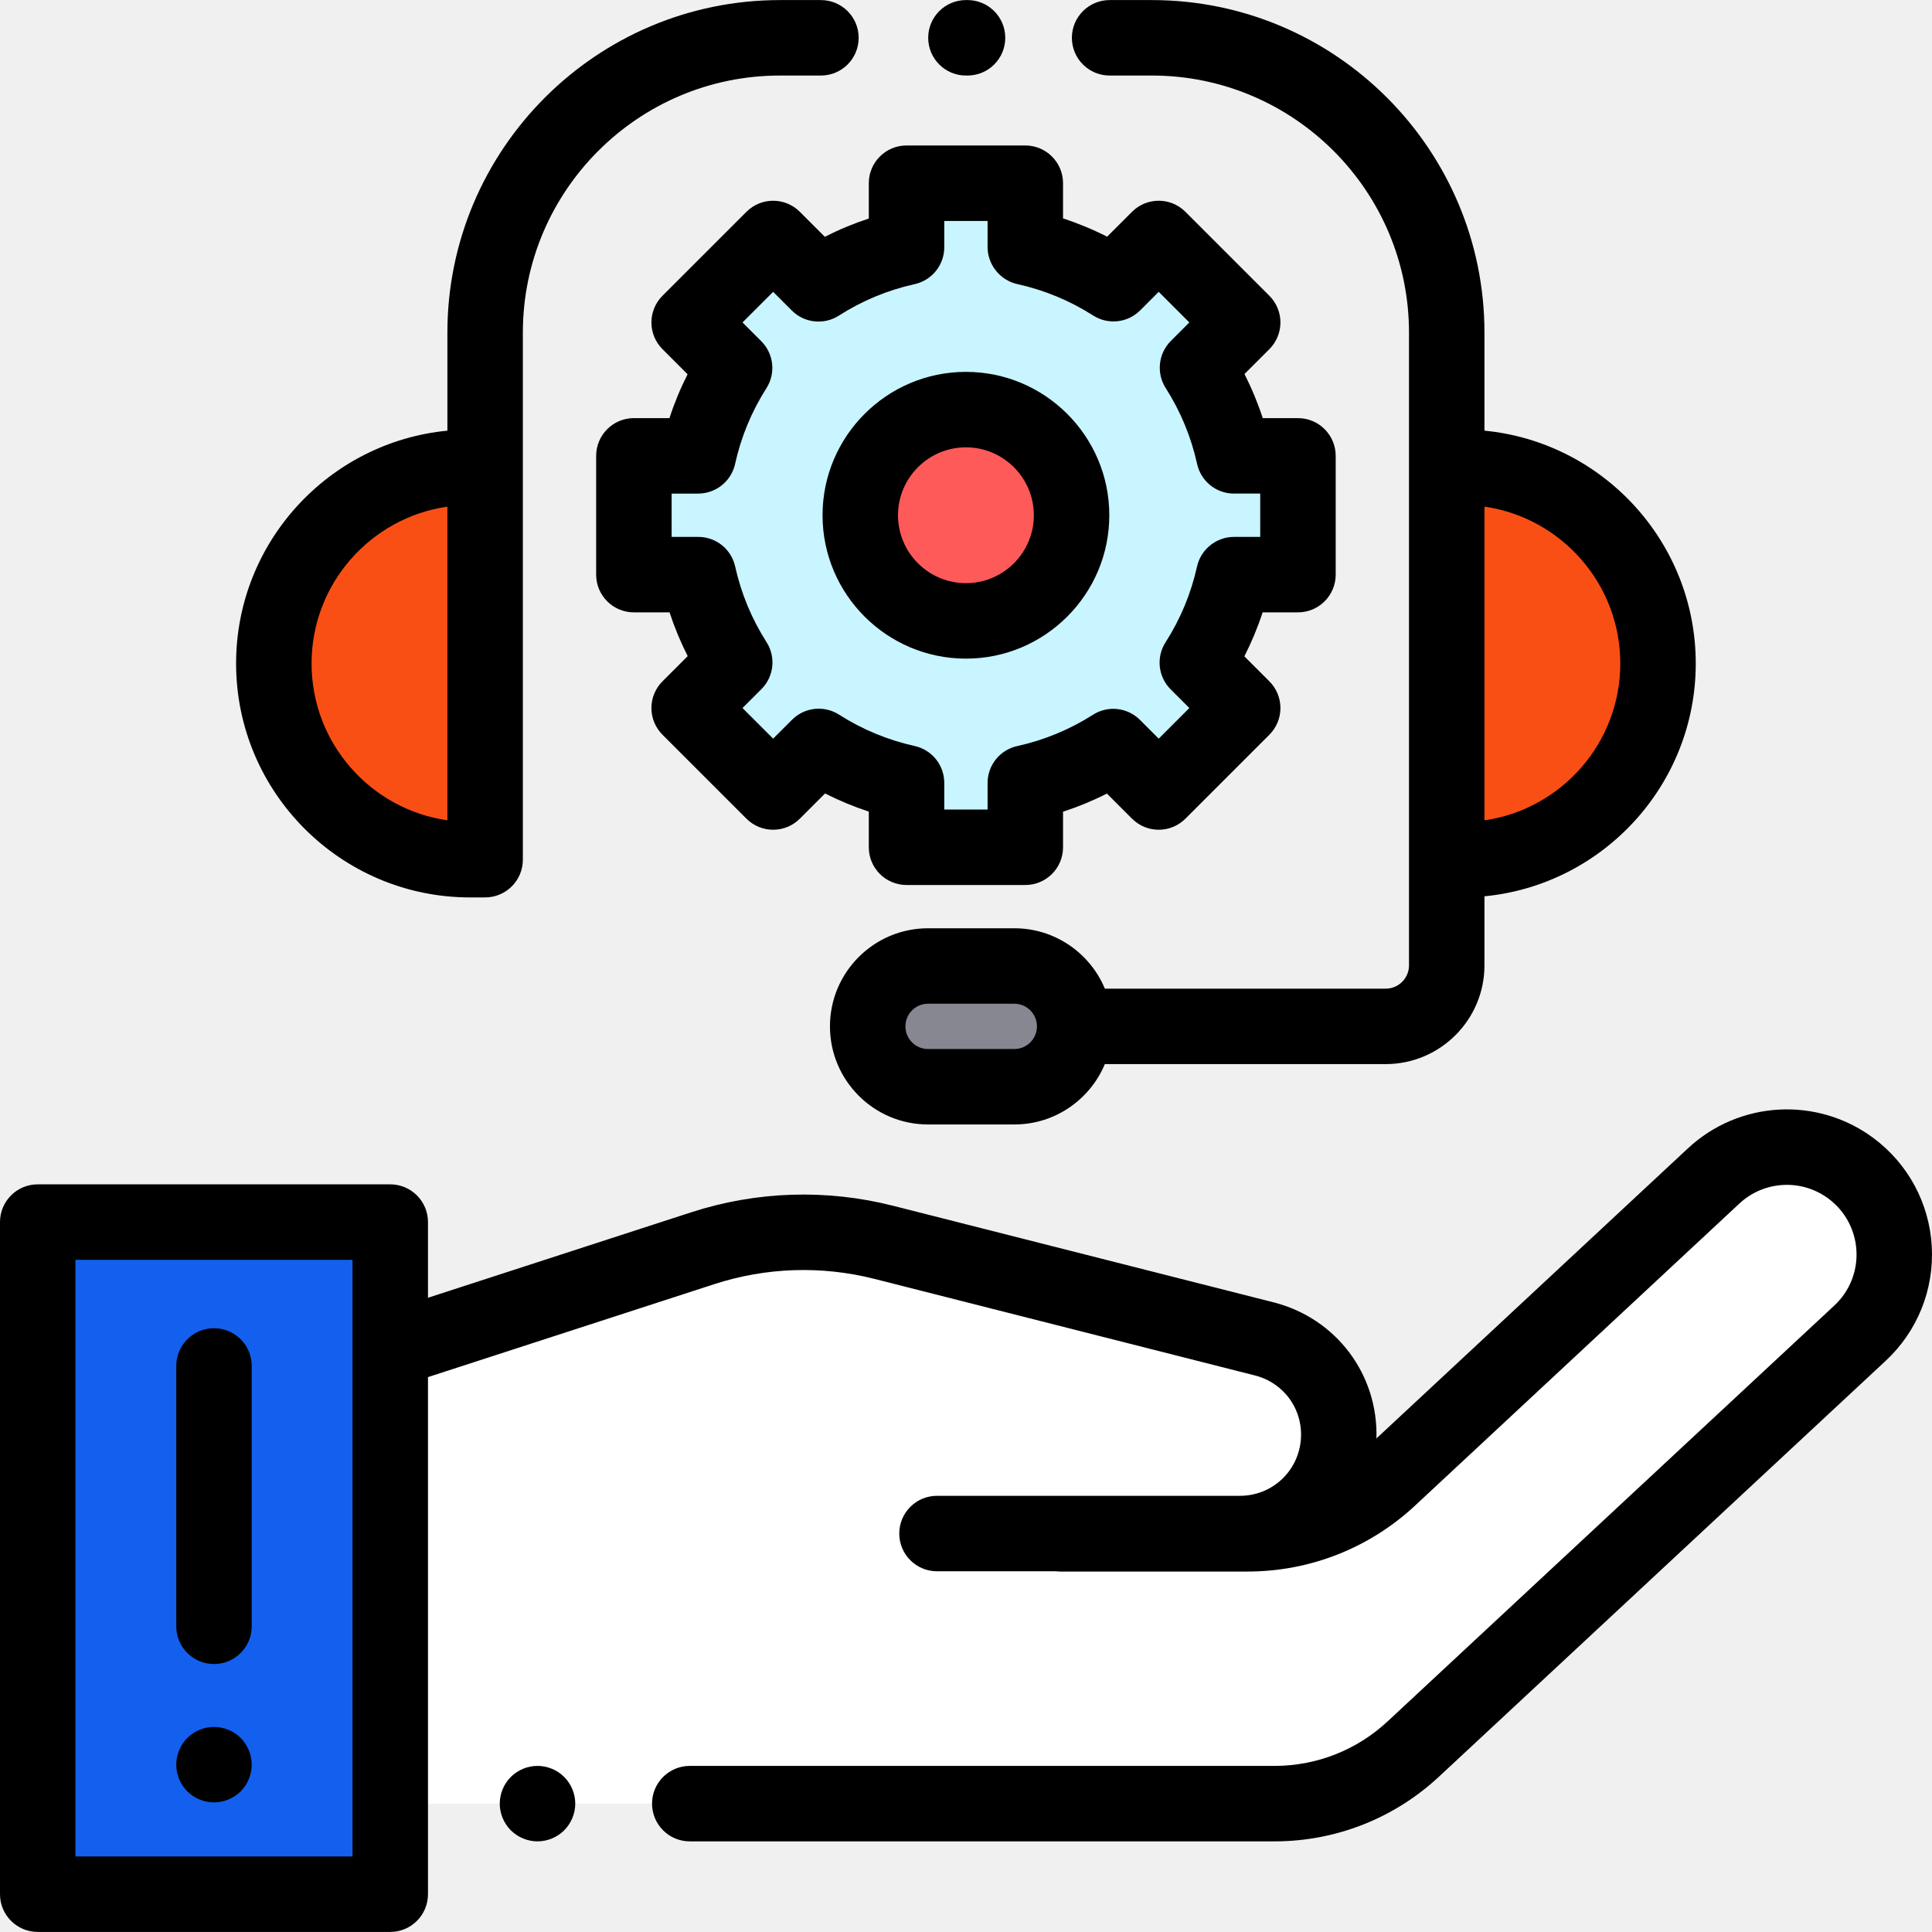
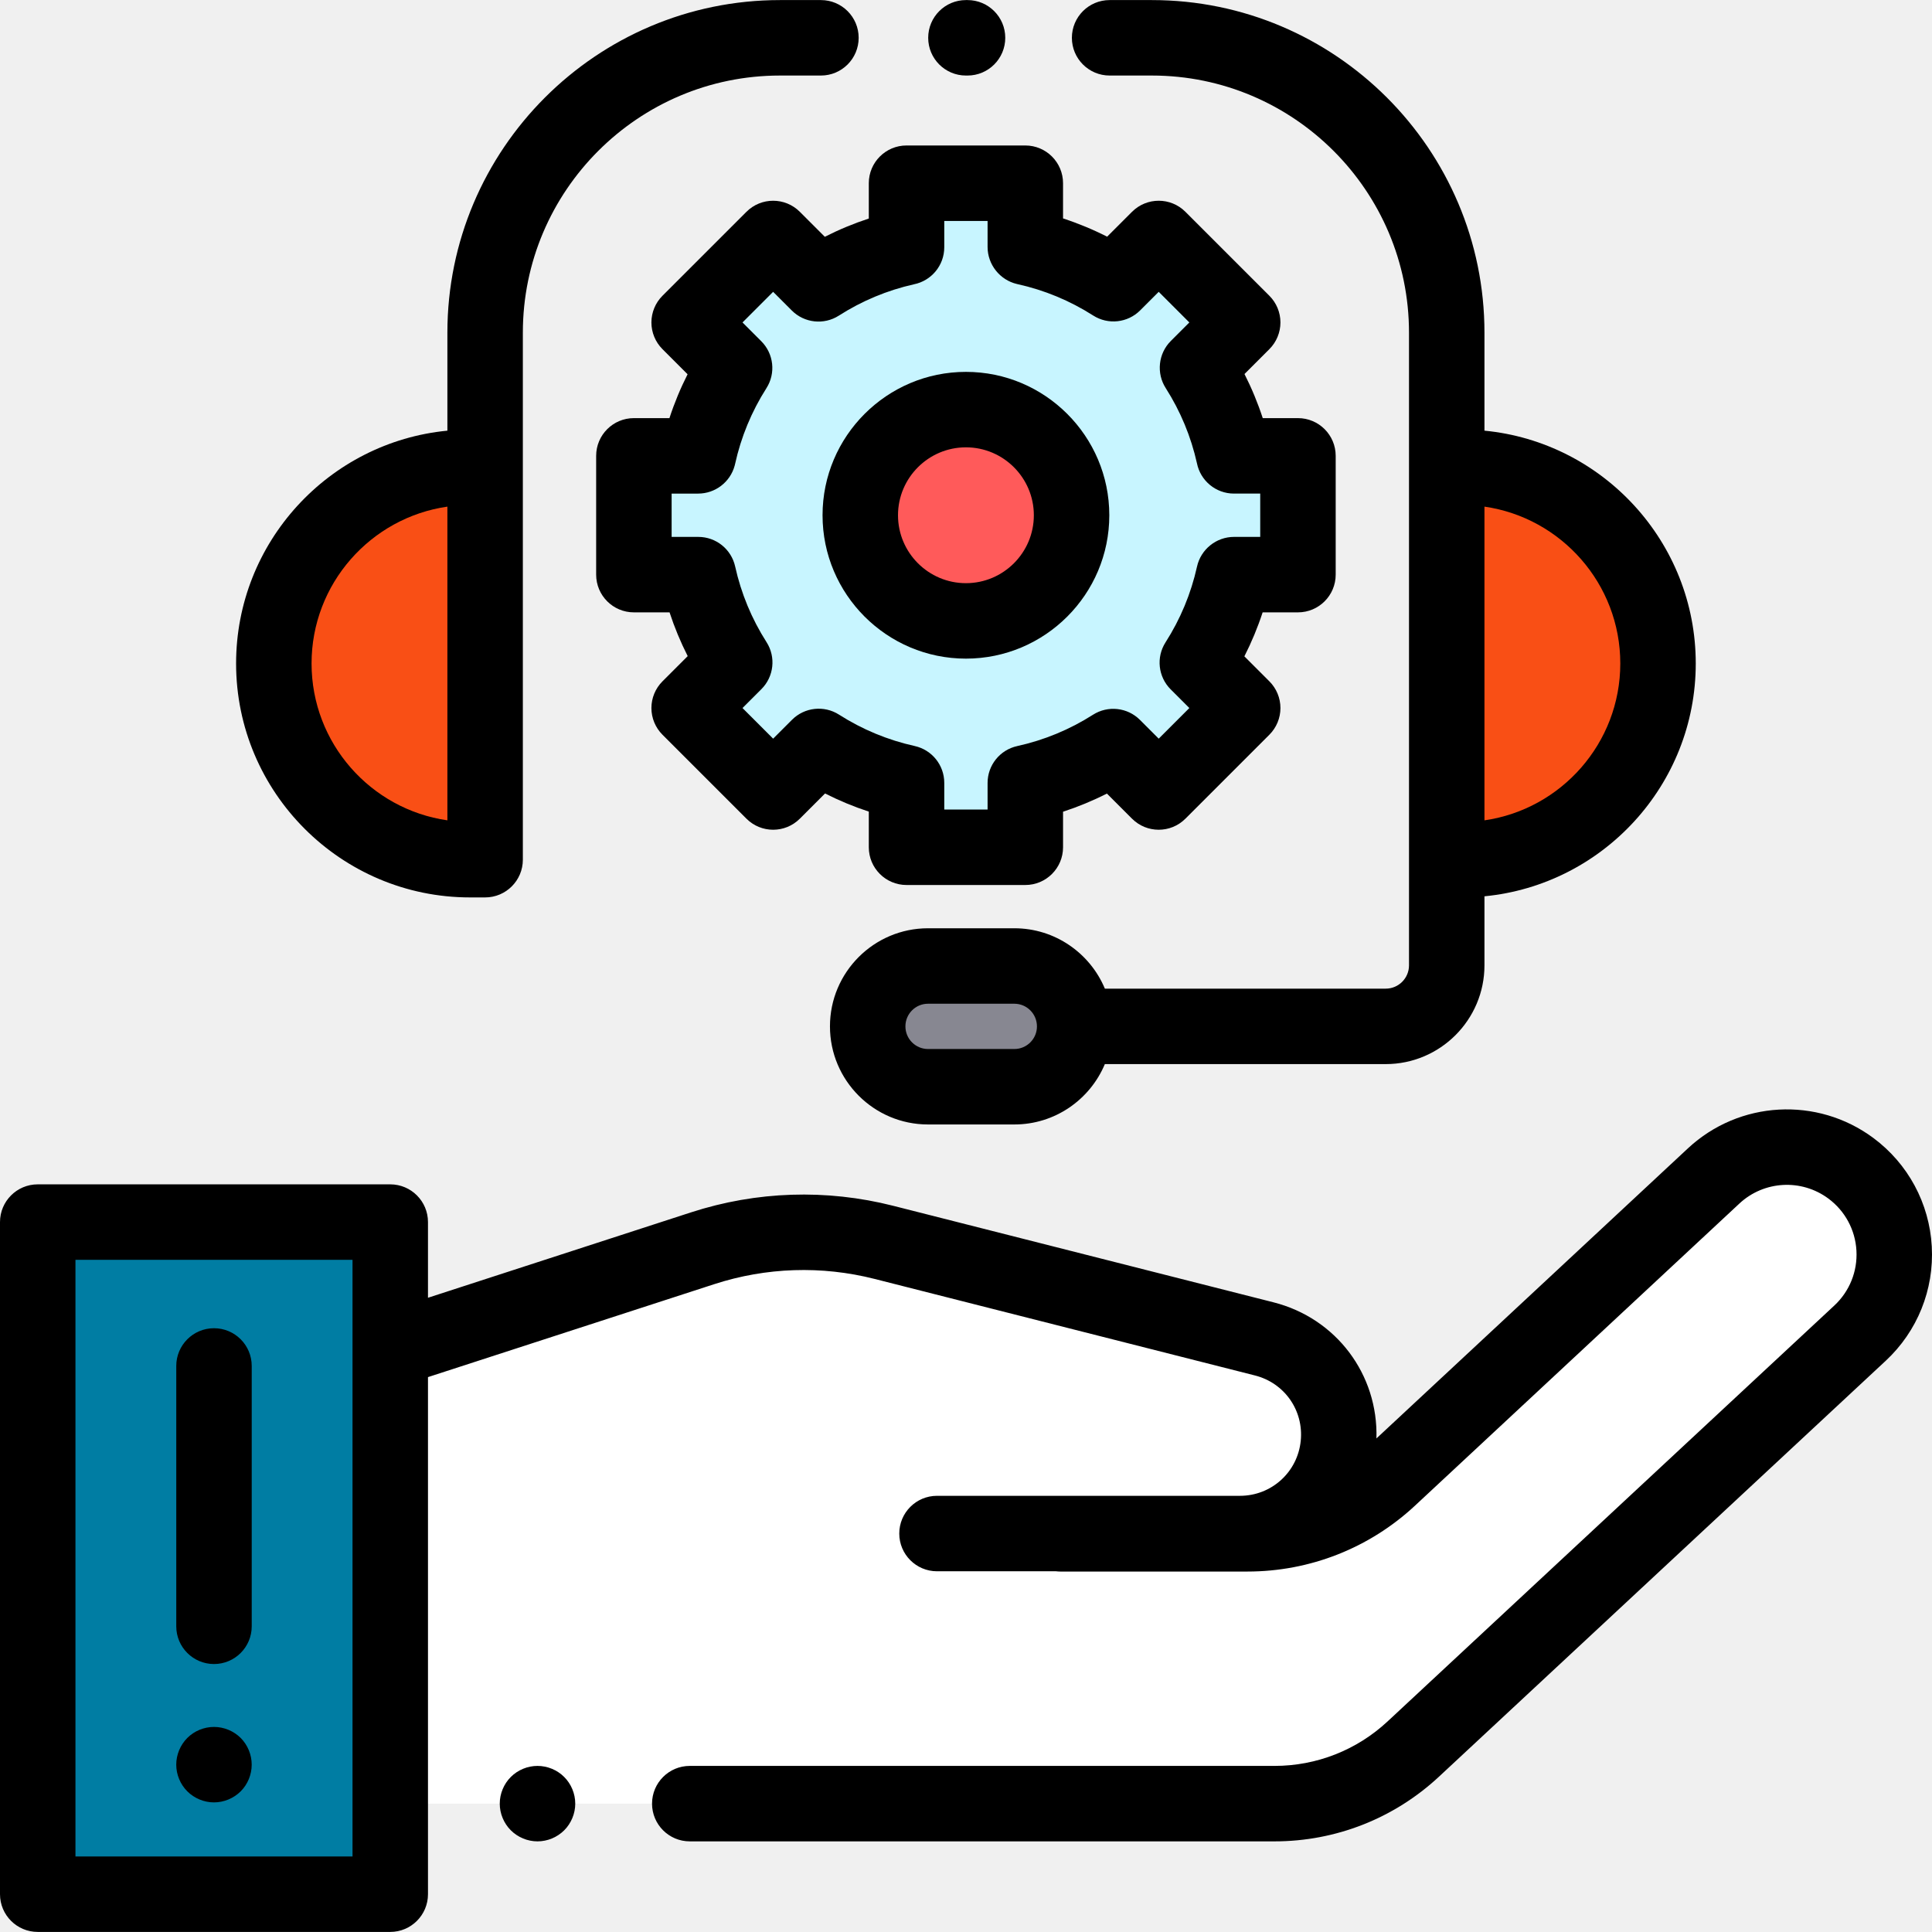
<svg xmlns="http://www.w3.org/2000/svg" width="70" height="70" version="1.1" id="Capa_1" x="0px" y="0px" viewBox="0 0 511.999 511.999" style="enable-background:new 0 0 511.999 511.999;" xml:space="preserve">
  <path style="fill:#878791;" d="M229.947,272.01v-0.025c0-8.829,7.157-15.986,15.986-15.986h22.88  c8.829,0,15.986,7.157,15.986,15.986v0.025c0,8.829-7.157,15.986-15.986,15.986h-22.88  C237.104,287.997,229.947,280.84,229.947,272.01z" />
  <g>
    <path style="fill:#f94f15;" d="M128.562,227.826h-4c-28.717,0-51.996-23.279-51.996-51.996l0,0   c0-28.717,23.279-51.996,51.996-51.996h4V227.826z" />
    <path style="fill:#f94f15;" d="M383.398,227.826h4c28.717,0,51.996-23.279,51.996-51.996l0,0c0-28.717-23.279-51.996-51.996-51.996   h-4V227.826z" />
  </g>
  <path style="fill:#C8F5FF;" d="M343.973,152.286v-31.478h-16.958c0,0-0.004-0.001-0.004-0.003  c-1.854-8.422-5.165-16.298-9.66-23.345c-0.006-0.009-0.005-0.022,0.003-0.03l11.975-11.975l-22.257-22.257l-11.989,11.989  c-7.036-4.492-14.899-7.801-23.307-9.659c-0.033-0.007-0.057-0.037-0.057-0.071V48.554h-31.478V65.53  c0,0.003-0.002,0.006-0.005,0.006c-8.415,1.864-16.284,5.183-23.324,9.685l-12.024-12.024l-22.257,22.257l12.045,12.045  c-4.481,7.033-7.781,14.889-9.632,23.289c-0.002,0.011-0.012,0.019-0.023,0.019h-17.034v31.478h17.072  c1.859,8.395,5.167,16.246,9.652,23.273l-12.08,12.08l22.257,22.257l12.08-12.08c7.027,4.486,14.878,7.792,23.273,9.651v17.072  h31.478v-17.052c8.407-1.851,16.27-5.153,23.308-9.636l12.045,12.045l22.257-22.257l-12.024-12.024  c4.498-7.032,7.814-14.892,9.679-23.298c0.004-0.018,0.02-0.031,0.039-0.031h16.95V152.286z" />
  <circle style="fill:#FF5A5A;" cx="255.98" cy="136.549" r="27.998" />
-   <rect x="9.999" y="323.864" style="fill:#1360ef;" width="93.423" height="178.116" />
+   <rect x="9.999" y="323.864" style="fill:#007da3;" width="93.423" height="178.116" />
  <path style="fill:#ffffff;" d="M234.331,329.262l100.708,25.56c12.566,3.19,20.908,15.092,19.62,27.992l0,0  c-1.338,13.392-12.606,23.59-26.064,23.59h-70.283l22.686,0.07h49.589c13.956,0,27.393-5.288,37.605-14.799l85.947-80.044  c10.044-9.354,25.333-10.207,36.356-2.03l0,0c14.289,10.601,15.457,31.567,2.434,43.69L374.533,463.512  c-9.99,9.299-23.131,14.47-36.78,14.47H103.421V357.992l82.692-27.089C201.704,325.794,218.428,325.225,234.331,329.262z" />
  <path d="M511.939,330.321c-0.638-11.442-6.282-21.921-15.485-28.749c-14.892-11.05-35.555-9.898-49.128,2.742l-82.559,76.887  c0.503-16.916-10.616-31.846-27.269-36.071L236.67,319.539c-17.681-4.488-36.197-3.883-53.548,1.751l-69.703,22.63v-20.057  c0-5.522-4.478-9.999-9.999-9.999H9.999c-5.522,0-9.999,4.478-9.999,9.999V501.98c0,5.522,4.478,9.999,9.999,9.999h93.422  c5.522,0,9.999-4.478,9.999-9.999V364.947l75.878-24.635c13.756-4.467,28.436-4.945,42.453-1.39l100.829,25.591  c7.831,1.988,12.933,9.266,12.13,17.308c-0.83,8.314-7.758,14.585-16.114,14.585h-80.282c-5.522,0-9.999,4.478-9.999,9.999  s4.478,9.999,9.999,9.999h31.542c0.376,0.043,0.757,0.07,1.145,0.07h49.589c16.54,0,32.314-6.209,44.421-17.481l85.947-80.044  c6.515-6.068,16.434-6.619,23.584-1.316c4.418,3.277,7.126,8.307,7.432,13.8c0.307,5.493-1.828,10.792-5.854,14.541L367.72,456.194  c-8.167,7.602-18.811,11.789-29.968,11.789H182.796c-5.522,0-9.999,4.478-9.999,9.999s4.478,9.999,9.999,9.999h154.958  c16.23,0,31.712-6.091,43.594-17.15l118.397-110.22C508.132,352.803,512.577,341.763,511.939,330.321z M93.422,491.981H19.998  V333.863h73.423V491.981z" />
  <path d="M142.439,467.983c-2.631,0-5.21,1.069-7.069,2.93c-1.86,1.861-2.93,4.44-2.93,7.069s1.069,5.21,2.93,7.068  c1.87,1.86,4.439,2.931,7.069,2.931c2.64,0,5.21-1.07,7.078-2.931c1.86-1.859,2.931-4.439,2.931-7.068s-1.07-5.21-2.931-7.069  C147.658,469.052,145.079,467.983,142.439,467.983z" />
  <path d="M56.706,477.652c2.63,0,5.21-1.07,7.079-2.93c1.859-1.86,2.92-4.44,2.92-7.069c0-2.64-1.061-5.21-2.92-7.079  c-1.87-1.86-4.45-2.92-7.079-2.92s-5.21,1.06-7.069,2.92c-1.86,1.87-2.93,4.45-2.93,7.079c0,2.63,1.069,5.2,2.93,7.069  C51.506,476.582,54.076,477.652,56.706,477.652z" />
  <path d="M124.562,237.825h4c5.522,0,9.999-4.478,9.999-9.999V88.15c0-37.567,30.564-68.132,68.132-68.132h10.862  c5.522,0,9.999-4.478,9.999-9.999s-4.478-9.999-9.999-9.999h-10.862c-48.595,0-88.13,39.535-88.13,88.13v25.981  c-31.379,3.028-55.996,29.54-55.996,61.7C62.567,210.014,90.379,237.825,124.562,237.825z M118.563,134.261v66.278v16.86  c-20.325-2.92-35.997-20.448-35.997-41.569S98.237,137.181,118.563,134.261z" />
  <path d="M255.98,20.018h0.425c5.522,0,9.999-4.478,9.999-9.999s-4.478-9.999-9.999-9.999h-0.425c-5.522,0-9.999,4.478-9.999,9.999  S250.458,20.018,255.98,20.018z" />
  <path d="M294.06,20.018h11.207c37.567,0,68.132,30.564,68.132,68.132v167.68c0,3.402-2.768,6.17-6.169,6.17H292.8  C288.878,252.614,279.605,246,268.814,246h-22.881c-14.328,0-25.985,11.657-25.985,25.985v0.025  c0,14.328,11.657,25.985,25.985,25.985h22.881c10.787,0,20.057-6.609,23.982-15.999h74.433c14.429,0,26.167-11.739,26.167-26.168  v-18.3c31.379-3.028,55.996-29.54,55.996-61.7s-24.617-58.671-55.996-61.7V88.15c0-48.595-39.535-88.13-88.13-88.13h-11.207  c-5.522,0-9.999,4.478-9.999,9.999S288.538,20.018,294.06,20.018z M268.814,277.998h-22.881c-3.302,0-5.987-2.686-5.987-5.987  v-0.025c0-3.302,2.686-5.987,5.987-5.987h22.881c3.302,0,5.987,2.686,5.987,6.013C274.801,275.312,272.116,277.998,268.814,277.998z   M429.394,175.83c0,21.12-15.672,38.649-35.997,41.569v-16.86v-66.278C413.723,137.181,429.394,154.71,429.394,175.83z" />
  <path d="M211.959,56.127c-3.905-3.903-10.234-3.904-14.142,0l-22.258,22.257c-1.875,1.875-2.929,4.419-2.929,7.07  c0,2.652,1.054,5.195,2.929,7.07l6.658,6.658c-1.9,3.75-3.506,7.631-4.808,11.625h-9.423c-5.522,0-9.999,4.478-9.999,9.999v31.477  c0,5.522,4.478,9.999,9.999,9.999h9.453c1.305,3.984,2.91,7.854,4.809,11.595l-6.688,6.687c-1.875,1.875-2.929,4.419-2.929,7.07  c0,2.652,1.054,5.195,2.929,7.07l22.258,22.258c3.906,3.904,10.235,3.904,14.142,0l6.687-6.688c3.74,1.899,7.61,3.505,11.595,4.81  v9.452c0,5.522,4.478,9.999,9.999,9.999h31.478c5.522,0,9.999-4.478,9.999-9.999v-9.423c3.994-1.303,7.875-2.908,11.625-4.809  l6.657,6.658c3.906,3.904,10.235,3.904,14.142,0l22.258-22.258c1.875-1.876,2.929-4.419,2.929-7.07c0-2.652-1.054-5.196-2.93-7.07  l-6.627-6.627c1.912-3.758,3.528-7.649,4.839-11.655h9.361c5.522,0,9.999-4.478,9.999-9.999v-31.477  c0-5.522-4.478-9.999-9.999-9.999h-9.332c-1.311-4.016-2.926-7.918-4.839-11.686l6.598-6.598c1.875-1.876,2.929-4.419,2.929-7.07  c0-2.652-1.054-5.196-2.929-7.07l-22.258-22.257c-3.905-3.905-10.235-3.904-14.141,0l-6.599,6.597  c-3.768-1.912-7.67-3.528-11.685-4.838v-9.333c0-5.522-4.478-9.999-9.999-9.999H240.24c-5.522,0-9.999,4.478-9.999,9.999v9.362  c-4.006,1.312-7.897,2.928-11.655,4.839L211.959,56.127z M242.228,75.337c4.569-0.925,8.012-4.967,8.012-9.807v-6.977h11.479v6.903  c0,4.641,3.249,8.741,7.766,9.805c0.044,0.011,0.089,0.021,0.133,0.03c7.146,1.578,13.904,4.379,20.084,8.323  c3.953,2.521,9.132,1.96,12.449-1.358l4.92-4.919l8.116,8.116l-4.905,4.905c-3.337,3.338-3.878,8.565-1.345,12.507  c3.906,6.13,6.687,12.829,8.269,19.914c0.918,4.577,4.962,8.026,9.808,8.026h6.957v11.478h-6.949c-4.699,0-8.798,3.302-9.805,7.883  c-1.587,7.142-4.393,13.89-8.337,20.057c-2.53,3.956-1.968,9.139,1.354,12.459l4.953,4.953l-8.116,8.116l-4.975-4.975  c-3.315-3.315-8.489-3.881-12.443-1.362c-6.182,3.938-12.938,6.731-20.084,8.304c-4.585,1.01-7.85,5.072-7.85,9.766v7.052H250.24  v-7.071c0-4.689-3.259-8.748-7.837-9.763c-7.137-1.581-13.885-4.38-20.054-8.317c-3.954-2.525-9.133-1.962-12.451,1.357l-5.01,5.01  l-8.116-8.116l5.009-5.009c3.318-3.317,3.884-8.495,1.358-12.451c-3.938-6.17-6.735-12.917-8.316-20.055  c-1.015-4.579-5.074-7.837-9.763-7.837h-7.072v-11.478h7.033c4.51,0,8.483-3.037,9.67-7.387c0.044-0.158,0.083-0.318,0.118-0.479  c1.573-7.138,4.365-13.891,8.301-20.069c2.519-3.954,1.952-9.127-1.363-12.442l-4.975-4.975l8.116-8.116l4.953,4.954  c3.32,3.32,8.503,3.883,12.458,1.354C228.432,79.723,235.137,76.928,242.228,75.337z" />
  <path d="M255.98,174.544c20.951,0,37.997-17.046,37.997-37.997S276.931,98.55,255.98,98.55s-37.997,17.046-37.997,37.997  S235.029,174.544,255.98,174.544z M255.98,118.548c9.924,0,17.999,8.074,17.999,17.999c0,9.924-8.074,17.999-17.999,17.999  c-9.924,0-17.999-8.074-17.999-17.999C237.981,126.623,246.056,118.548,255.98,118.548z" />
  <path d="M56.711,440.985c5.522,0,9.999-4.478,9.999-9.999v-68.995c0-5.522-4.478-9.999-9.999-9.999s-9.999,4.478-9.999,9.999v68.995  C46.711,436.508,51.188,440.985,56.711,440.985z" />
  <g>
</g>
  <g>
</g>
  <g>
</g>
  <g>
</g>
  <g>
</g>
  <g>
</g>
  <g>
</g>
  <g>
</g>
  <g>
</g>
  <g>
</g>
  <g>
</g>
  <g>
</g>
  <g>
</g>
  <g>
</g>
  <g>
</g>
</svg>
